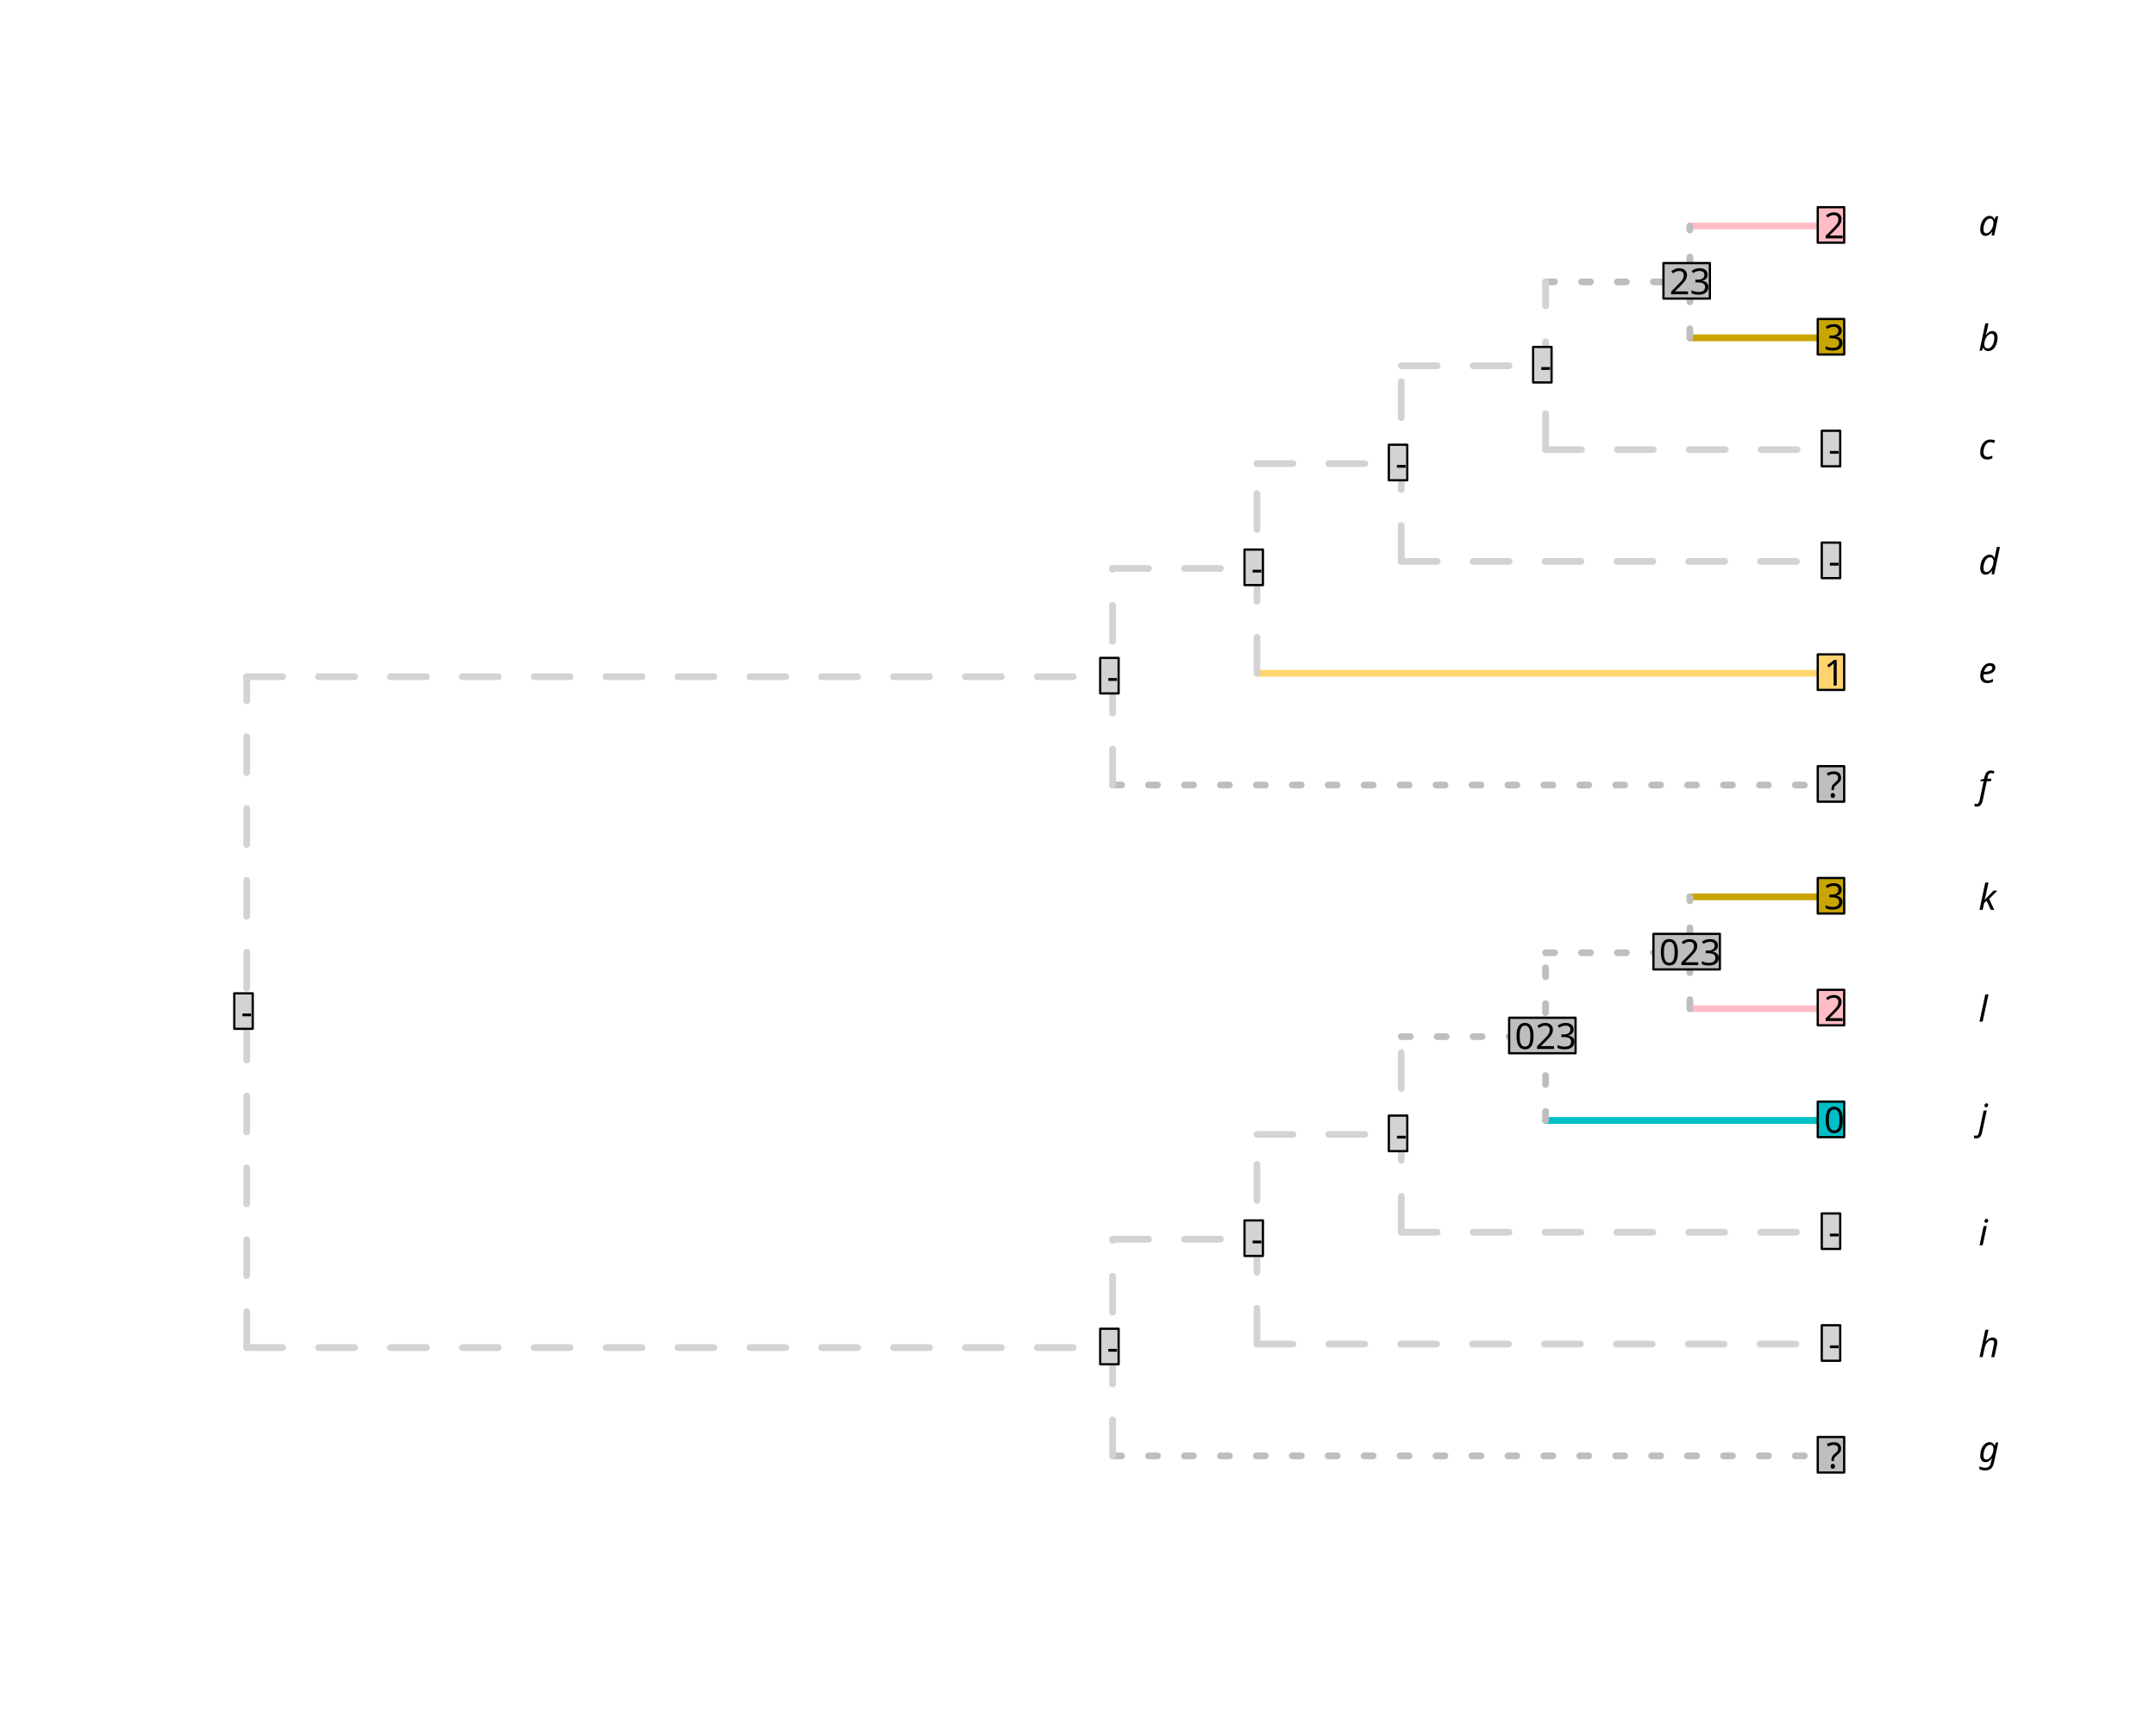
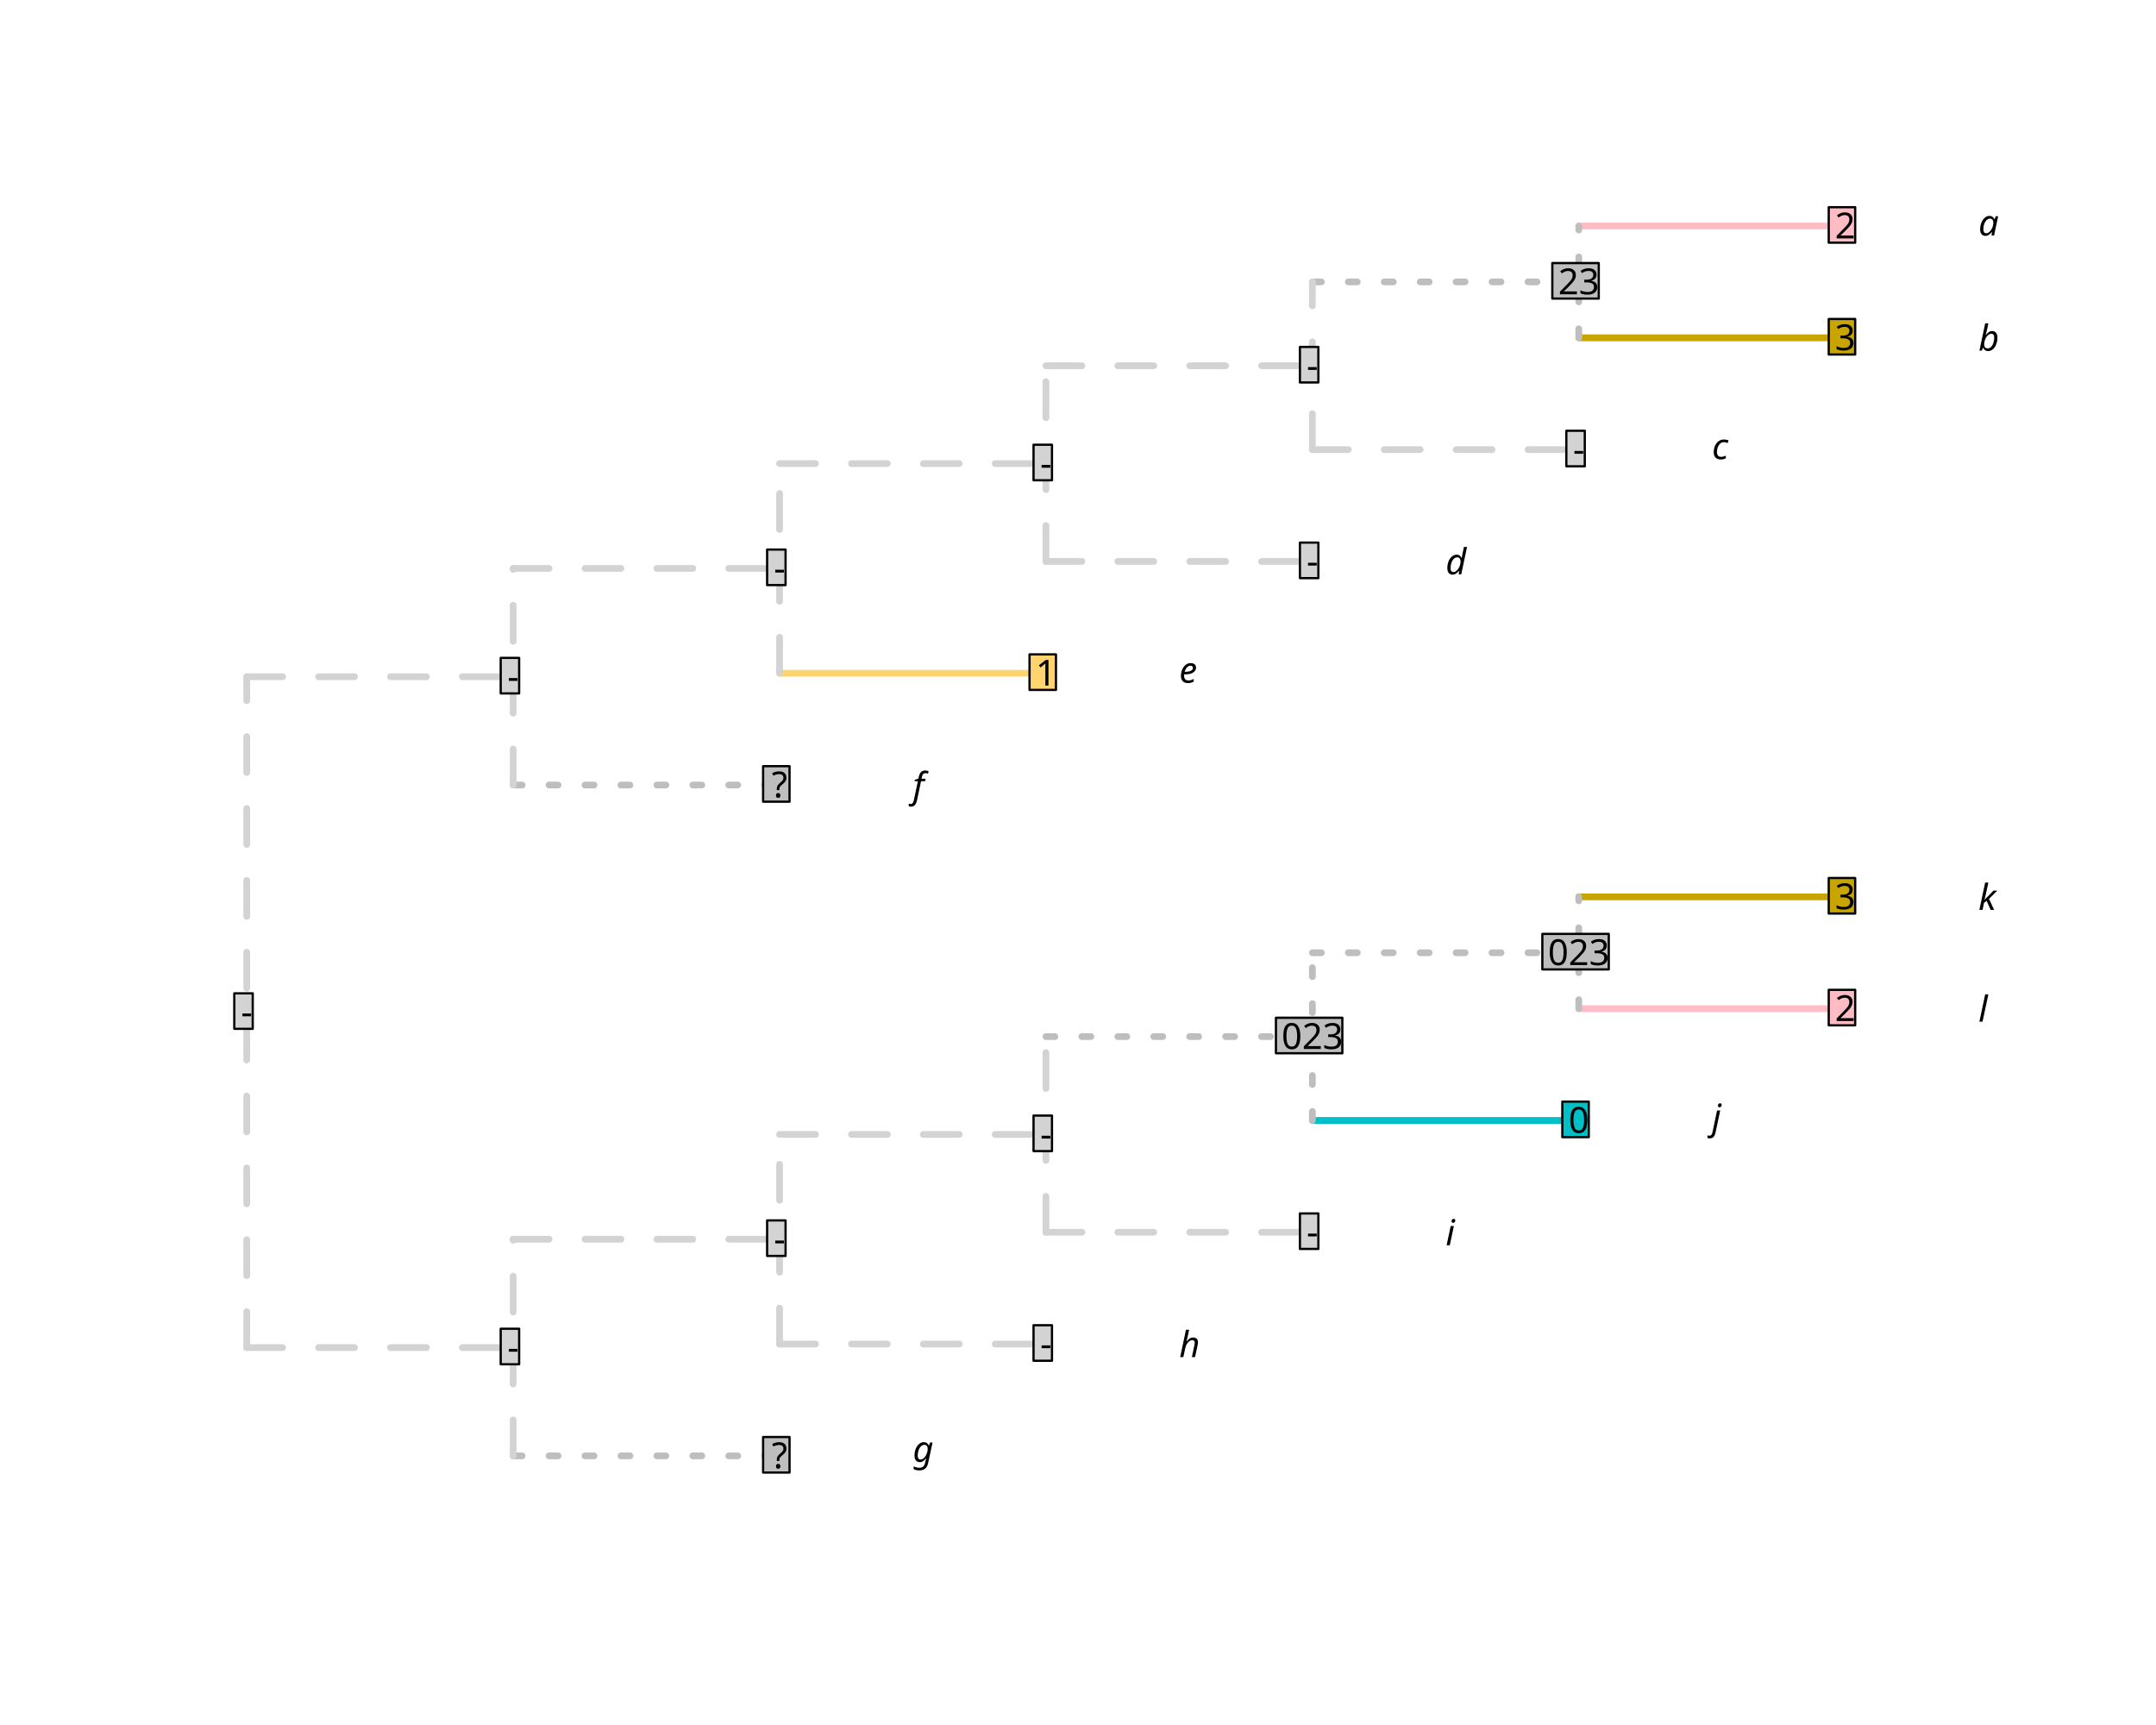
<svg xmlns="http://www.w3.org/2000/svg" class="svglite" data-engine-version="2.0" width="720.00pt" height="576.00pt" viewBox="0 0 720.00 576.00">
  <defs>
    <style type="text/css">
    .svglite line, .svglite polyline, .svglite polygon, .svglite path, .svglite rect, .svglite circle {
      fill: none;
      stroke: #000000;
      stroke-linecap: round;
      stroke-linejoin: round;
      stroke-miterlimit: 10.00;
    }
  </style>
  </defs>
  <rect width="100%" height="100%" style="stroke: none; fill: #FFFFFF;" />
  <defs>
    <clipPath id="cpMC4wMHw3MjAuMDB8MC4wMHw1NzYuMDA=">
      <rect x="0.00" y="0.00" width="720.00" height="576.00" />
    </clipPath>
  </defs>
  <g clip-path="url(#cpMC4wMHw3MjAuMDB8MC4wMHw1NzYuMDA=)">
</g>
  <defs>
    <clipPath id="cpNTkuMDR8Njg5Ljc2fDU5LjA0fDUwMi41Ng==">
      <rect x="59.04" y="59.04" width="630.72" height="443.52" />
    </clipPath>
  </defs>
  <g clip-path="url(#cpNTkuMDR8Njg5Ljc2fDU5LjA0fDUwMi41Ng==)">
-     <line x1="82.40" y1="449.97" x2="371.56" y2="449.97" style="stroke-width: 2.25; stroke: #D3D3D3; stroke-dasharray: 12.00,12.00;" />
-     <line x1="371.56" y1="486.13" x2="612.54" y2="486.13" style="stroke-width: 2.25; stroke: #BEBEBE; stroke-dasharray: 3.00,9.00;" />
-     <line x1="371.56" y1="413.80" x2="419.76" y2="413.80" style="stroke-width: 2.25; stroke: #D3D3D3; stroke-dasharray: 12.00,12.00;" />
-     <line x1="419.76" y1="448.80" x2="612.54" y2="448.80" style="stroke-width: 2.25; stroke: #D3D3D3; stroke-dasharray: 12.00,12.00;" />
-     <line x1="419.76" y1="378.80" x2="467.95" y2="378.80" style="stroke-width: 2.25; stroke: #D3D3D3; stroke-dasharray: 12.00,12.00;" />
-     <line x1="467.95" y1="411.47" x2="612.54" y2="411.47" style="stroke-width: 2.25; stroke: #D3D3D3; stroke-dasharray: 12.00,12.00;" />
-     <line x1="467.95" y1="346.13" x2="516.15" y2="346.13" style="stroke-width: 2.25; stroke: #BEBEBE; stroke-dasharray: 3.00,9.00;" />
-     <line x1="516.15" y1="374.13" x2="612.54" y2="374.13" style="stroke-width: 2.25; stroke: #00BFC6;" />
-     <line x1="516.15" y1="318.13" x2="564.34" y2="318.13" style="stroke-width: 2.25; stroke: #BEBEBE; stroke-dasharray: 3.00,9.00;" />
-     <line x1="564.34" y1="336.80" x2="612.54" y2="336.80" style="stroke-width: 2.25; stroke: #FFBCC5;" />
-     <line x1="564.34" y1="299.47" x2="612.54" y2="299.47" style="stroke-width: 2.25; stroke: #C8A500;" />
-     <line x1="82.40" y1="225.97" x2="371.56" y2="225.97" style="stroke-width: 2.25; stroke: #D3D3D3; stroke-dasharray: 12.00,12.00;" />
-     <line x1="371.56" y1="262.13" x2="612.54" y2="262.13" style="stroke-width: 2.25; stroke: #BEBEBE; stroke-dasharray: 3.00,9.00;" />
-     <line x1="371.56" y1="189.80" x2="419.76" y2="189.80" style="stroke-width: 2.25; stroke: #D3D3D3; stroke-dasharray: 12.00,12.00;" />
-     <line x1="419.76" y1="224.80" x2="612.54" y2="224.80" style="stroke-width: 2.25; stroke: #FFD46F;" />
-     <line x1="419.76" y1="154.80" x2="467.95" y2="154.80" style="stroke-width: 2.25; stroke: #D3D3D3; stroke-dasharray: 12.00,12.00;" />
-     <line x1="467.95" y1="187.47" x2="612.54" y2="187.47" style="stroke-width: 2.25; stroke: #D3D3D3; stroke-dasharray: 12.00,12.00;" />
-     <line x1="467.95" y1="122.13" x2="516.15" y2="122.13" style="stroke-width: 2.25; stroke: #D3D3D3; stroke-dasharray: 12.00,12.00;" />
-     <line x1="516.15" y1="150.13" x2="612.54" y2="150.13" style="stroke-width: 2.25; stroke: #D3D3D3; stroke-dasharray: 12.00,12.00;" />
-     <line x1="516.15" y1="94.13" x2="564.34" y2="94.13" style="stroke-width: 2.25; stroke: #BEBEBE; stroke-dasharray: 3.00,9.00;" />
-     <line x1="564.34" y1="112.80" x2="612.54" y2="112.80" style="stroke-width: 2.25; stroke: #C8A500;" />
-     <line x1="564.34" y1="75.47" x2="612.54" y2="75.47" style="stroke-width: 2.25; stroke: #FFBCC5;" />
+     <line x1="82.40" y1="449.97" x2="171.37" y2="449.97" style="stroke-width: 2.25; stroke: #D3D3D3; stroke-dasharray: 12.00,12.00;" />
+     <line x1="171.37" y1="486.13" x2="260.34" y2="486.13" style="stroke-width: 2.25; stroke: #BEBEBE; stroke-dasharray: 3.00,9.00;" />
+     <line x1="171.37" y1="413.80" x2="260.34" y2="413.80" style="stroke-width: 2.25; stroke: #D3D3D3; stroke-dasharray: 12.00,12.00;" />
+     <line x1="260.34" y1="448.80" x2="349.30" y2="448.80" style="stroke-width: 2.25; stroke: #D3D3D3; stroke-dasharray: 12.00,12.00;" />
+     <line x1="260.34" y1="378.80" x2="349.30" y2="378.80" style="stroke-width: 2.25; stroke: #D3D3D3; stroke-dasharray: 12.00,12.00;" />
+     <line x1="349.30" y1="411.47" x2="438.27" y2="411.47" style="stroke-width: 2.25; stroke: #D3D3D3; stroke-dasharray: 12.00,12.00;" />
+     <line x1="349.30" y1="346.13" x2="438.27" y2="346.13" style="stroke-width: 2.25; stroke: #BEBEBE; stroke-dasharray: 3.00,9.00;" />
+     <line x1="438.27" y1="374.13" x2="527.24" y2="374.13" style="stroke-width: 2.25; stroke: #00BFC6;" />
+     <line x1="438.27" y1="318.13" x2="527.24" y2="318.13" style="stroke-width: 2.25; stroke: #BEBEBE; stroke-dasharray: 3.00,9.00;" />
+     <line x1="527.24" y1="336.80" x2="616.21" y2="336.80" style="stroke-width: 2.25; stroke: #FFBCC5;" />
+     <line x1="527.24" y1="299.47" x2="616.21" y2="299.47" style="stroke-width: 2.25; stroke: #C8A500;" />
+     <line x1="82.40" y1="225.97" x2="171.37" y2="225.97" style="stroke-width: 2.25; stroke: #D3D3D3; stroke-dasharray: 12.00,12.00;" />
+     <line x1="171.37" y1="262.13" x2="260.34" y2="262.13" style="stroke-width: 2.25; stroke: #BEBEBE; stroke-dasharray: 3.00,9.00;" />
+     <line x1="171.37" y1="189.80" x2="260.34" y2="189.80" style="stroke-width: 2.25; stroke: #D3D3D3; stroke-dasharray: 12.00,12.00;" />
+     <line x1="260.34" y1="224.80" x2="349.30" y2="224.80" style="stroke-width: 2.25; stroke: #FFD46F;" />
+     <line x1="260.34" y1="154.80" x2="349.30" y2="154.80" style="stroke-width: 2.25; stroke: #D3D3D3; stroke-dasharray: 12.00,12.00;" />
+     <line x1="349.30" y1="187.47" x2="438.27" y2="187.47" style="stroke-width: 2.25; stroke: #D3D3D3; stroke-dasharray: 12.00,12.00;" />
+     <line x1="349.30" y1="122.13" x2="438.27" y2="122.13" style="stroke-width: 2.25; stroke: #D3D3D3; stroke-dasharray: 12.00,12.00;" />
+     <line x1="438.27" y1="150.13" x2="527.24" y2="150.13" style="stroke-width: 2.25; stroke: #D3D3D3; stroke-dasharray: 12.00,12.00;" />
+     <line x1="438.27" y1="94.13" x2="527.24" y2="94.13" style="stroke-width: 2.25; stroke: #BEBEBE; stroke-dasharray: 3.00,9.00;" />
+     <line x1="527.24" y1="112.80" x2="616.21" y2="112.80" style="stroke-width: 2.25; stroke: #C8A500;" />
+     <line x1="527.24" y1="75.47" x2="616.21" y2="75.47" style="stroke-width: 2.25; stroke: #FFBCC5;" />
    <line x1="82.40" y1="449.97" x2="82.40" y2="225.97" style="stroke-width: 2.25; stroke: #D3D3D3; stroke-dasharray: 12.00,12.00;" />
-     <line x1="371.56" y1="262.13" x2="371.56" y2="189.80" style="stroke-width: 2.25; stroke: #D3D3D3; stroke-dasharray: 12.00,12.00;" />
-     <line x1="419.76" y1="224.80" x2="419.76" y2="154.80" style="stroke-width: 2.25; stroke: #D3D3D3; stroke-dasharray: 12.00,12.00;" />
-     <line x1="467.95" y1="187.47" x2="467.95" y2="122.13" style="stroke-width: 2.25; stroke: #D3D3D3; stroke-dasharray: 12.00,12.00;" />
-     <line x1="516.15" y1="150.13" x2="516.15" y2="94.13" style="stroke-width: 2.25; stroke: #D3D3D3; stroke-dasharray: 12.00,12.00;" />
-     <line x1="564.34" y1="112.80" x2="564.34" y2="75.47" style="stroke-width: 2.25; stroke: #BEBEBE; stroke-dasharray: 3.00,9.00;" />
-     <line x1="371.56" y1="486.13" x2="371.56" y2="413.80" style="stroke-width: 2.25; stroke: #D3D3D3; stroke-dasharray: 12.00,12.00;" />
-     <line x1="419.76" y1="448.80" x2="419.76" y2="378.80" style="stroke-width: 2.25; stroke: #D3D3D3; stroke-dasharray: 12.00,12.00;" />
-     <line x1="467.95" y1="411.47" x2="467.95" y2="346.13" style="stroke-width: 2.25; stroke: #D3D3D3; stroke-dasharray: 12.00,12.00;" />
-     <line x1="516.15" y1="374.13" x2="516.15" y2="318.13" style="stroke-width: 2.25; stroke: #BEBEBE; stroke-dasharray: 3.00,9.00;" />
-     <line x1="564.34" y1="336.80" x2="564.34" y2="299.47" style="stroke-width: 2.25; stroke: #BEBEBE; stroke-dasharray: 3.00,9.00;" />
-     <text x="660.73" y="78.64" style="font-size: 12.00px; font-style: italic; font-family: sans;" textLength="6.67px" lengthAdjust="spacingAndGlyphs">a</text>
-     <text x="660.73" y="117.09" style="font-size: 12.00px; font-style: italic; font-family: sans;" textLength="6.67px" lengthAdjust="spacingAndGlyphs">b</text>
-     <text x="660.73" y="153.30" style="font-size: 12.00px; font-style: italic; font-family: sans;" textLength="6.00px" lengthAdjust="spacingAndGlyphs">c</text>
-     <text x="660.73" y="191.76" style="font-size: 12.00px; font-style: italic; font-family: sans;" textLength="6.67px" lengthAdjust="spacingAndGlyphs">d</text>
-     <text x="660.73" y="227.97" style="font-size: 12.00px; font-style: italic; font-family: sans;" textLength="6.67px" lengthAdjust="spacingAndGlyphs">e</text>
-     <text x="660.73" y="266.47" style="font-size: 12.00px; font-style: italic; font-family: sans;" textLength="3.33px" lengthAdjust="spacingAndGlyphs">f</text>
-     <text x="660.73" y="488.11" style="font-size: 12.00px; font-style: italic; font-family: sans;" textLength="6.67px" lengthAdjust="spacingAndGlyphs">g</text>
-     <text x="660.73" y="453.15" style="font-size: 12.00px; font-style: italic; font-family: sans;" textLength="6.67px" lengthAdjust="spacingAndGlyphs">h</text>
-     <text x="660.73" y="415.82" style="font-size: 12.00px; font-style: italic; font-family: sans;" textLength="2.66px" lengthAdjust="spacingAndGlyphs">i</text>
-     <text x="660.73" y="377.24" style="font-size: 12.00px; font-style: italic; font-family: sans;" textLength="2.66px" lengthAdjust="spacingAndGlyphs">j</text>
-     <text x="660.73" y="303.82" style="font-size: 12.00px; font-style: italic; font-family: sans;" textLength="6.00px" lengthAdjust="spacingAndGlyphs">k</text>
-     <text x="660.73" y="341.15" style="font-size: 12.00px; font-style: italic; font-family: sans;" textLength="2.66px" lengthAdjust="spacingAndGlyphs">l</text>
-     <rect x="607.04" y="69.18" width="8.83" height="11.86" style="stroke-width: 0.75; fill: #FFBCC5;" />
-     <rect x="607.04" y="106.51" width="8.83" height="11.86" style="stroke-width: 0.75; fill: #C8A500;" />
-     <rect x="608.38" y="143.84" width="6.16" height="11.86" style="stroke-width: 0.75; fill: #D3D3D3;" />
-     <rect x="608.38" y="181.18" width="6.16" height="11.86" style="stroke-width: 0.75; fill: #D3D3D3;" />
-     <rect x="607.04" y="218.51" width="8.83" height="11.86" style="stroke-width: 0.75; fill: #FFD46F;" />
-     <rect x="607.04" y="255.84" width="8.83" height="11.86" style="stroke-width: 0.75; fill: #BEBEBE;" />
-     <rect x="607.04" y="479.84" width="8.83" height="11.86" style="stroke-width: 0.75; fill: #BEBEBE;" />
-     <rect x="608.38" y="442.51" width="6.16" height="11.86" style="stroke-width: 0.75; fill: #D3D3D3;" />
-     <rect x="608.38" y="405.18" width="6.16" height="11.86" style="stroke-width: 0.75; fill: #D3D3D3;" />
-     <rect x="607.04" y="367.84" width="8.83" height="11.86" style="stroke-width: 0.75; fill: #00BFC6;" />
-     <rect x="607.04" y="293.18" width="8.83" height="11.86" style="stroke-width: 0.75; fill: #C8A500;" />
-     <rect x="607.04" y="330.51" width="8.83" height="11.86" style="stroke-width: 0.75; fill: #FFBCC5;" />
+     <line x1="171.37" y1="262.13" x2="171.37" y2="189.80" style="stroke-width: 2.25; stroke: #D3D3D3; stroke-dasharray: 12.00,12.00;" />
+     <line x1="260.34" y1="224.80" x2="260.34" y2="154.80" style="stroke-width: 2.25; stroke: #D3D3D3; stroke-dasharray: 12.00,12.00;" />
+     <line x1="349.30" y1="187.47" x2="349.30" y2="122.13" style="stroke-width: 2.25; stroke: #D3D3D3; stroke-dasharray: 12.00,12.00;" />
+     <line x1="438.27" y1="150.13" x2="438.27" y2="94.13" style="stroke-width: 2.25; stroke: #D3D3D3; stroke-dasharray: 12.00,12.00;" />
+     <line x1="527.24" y1="112.80" x2="527.24" y2="75.47" style="stroke-width: 2.25; stroke: #BEBEBE; stroke-dasharray: 3.00,9.00;" />
+     <line x1="171.37" y1="486.13" x2="171.37" y2="413.80" style="stroke-width: 2.25; stroke: #D3D3D3; stroke-dasharray: 12.00,12.00;" />
+     <line x1="260.34" y1="448.80" x2="260.34" y2="378.80" style="stroke-width: 2.25; stroke: #D3D3D3; stroke-dasharray: 12.00,12.00;" />
+     <line x1="349.30" y1="411.47" x2="349.30" y2="346.13" style="stroke-width: 2.25; stroke: #D3D3D3; stroke-dasharray: 12.00,12.00;" />
+     <line x1="438.27" y1="374.13" x2="438.27" y2="318.13" style="stroke-width: 2.25; stroke: #BEBEBE; stroke-dasharray: 3.00,9.00;" />
+     <line x1="527.24" y1="336.80" x2="527.24" y2="299.47" style="stroke-width: 2.25; stroke: #BEBEBE; stroke-dasharray: 3.00,9.00;" />
+     <text x="660.69" y="78.64" style="font-size: 12.00px; font-style: italic; font-family: sans;" textLength="6.67px" lengthAdjust="spacingAndGlyphs">a</text>
+     <text x="660.69" y="117.09" style="font-size: 12.00px; font-style: italic; font-family: sans;" textLength="6.67px" lengthAdjust="spacingAndGlyphs">b</text>
+     <text x="571.72" y="153.30" style="font-size: 12.00px; font-style: italic; font-family: sans;" textLength="6.00px" lengthAdjust="spacingAndGlyphs">c</text>
+     <text x="482.76" y="191.76" style="font-size: 12.00px; font-style: italic; font-family: sans;" textLength="6.67px" lengthAdjust="spacingAndGlyphs">d</text>
+     <text x="393.79" y="227.97" style="font-size: 12.00px; font-style: italic; font-family: sans;" textLength="6.67px" lengthAdjust="spacingAndGlyphs">e</text>
+     <text x="304.82" y="266.47" style="font-size: 12.00px; font-style: italic; font-family: sans;" textLength="3.33px" lengthAdjust="spacingAndGlyphs">f</text>
+     <text x="304.82" y="488.11" style="font-size: 12.00px; font-style: italic; font-family: sans;" textLength="6.67px" lengthAdjust="spacingAndGlyphs">g</text>
+     <text x="393.79" y="453.15" style="font-size: 12.00px; font-style: italic; font-family: sans;" textLength="6.67px" lengthAdjust="spacingAndGlyphs">h</text>
+     <text x="482.76" y="415.82" style="font-size: 12.00px; font-style: italic; font-family: sans;" textLength="2.66px" lengthAdjust="spacingAndGlyphs">i</text>
+     <text x="571.72" y="377.24" style="font-size: 12.00px; font-style: italic; font-family: sans;" textLength="2.66px" lengthAdjust="spacingAndGlyphs">j</text>
+     <text x="660.69" y="303.82" style="font-size: 12.00px; font-style: italic; font-family: sans;" textLength="6.00px" lengthAdjust="spacingAndGlyphs">k</text>
+     <text x="660.69" y="341.15" style="font-size: 12.00px; font-style: italic; font-family: sans;" textLength="2.66px" lengthAdjust="spacingAndGlyphs">l</text>
+     <rect x="610.71" y="69.18" width="8.83" height="11.86" style="stroke-width: 0.75; fill: #FFBCC5;" />
+     <rect x="610.71" y="106.51" width="8.83" height="11.86" style="stroke-width: 0.75; fill: #C8A500;" />
+     <rect x="523.08" y="143.84" width="6.16" height="11.86" style="stroke-width: 0.75; fill: #D3D3D3;" />
+     <rect x="434.11" y="181.18" width="6.16" height="11.86" style="stroke-width: 0.75; fill: #D3D3D3;" />
+     <rect x="343.81" y="218.51" width="8.83" height="11.86" style="stroke-width: 0.75; fill: #FFD46F;" />
+     <rect x="254.84" y="255.84" width="8.83" height="11.86" style="stroke-width: 0.75; fill: #BEBEBE;" />
+     <rect x="254.84" y="479.84" width="8.83" height="11.86" style="stroke-width: 0.75; fill: #BEBEBE;" />
+     <rect x="345.15" y="442.51" width="6.16" height="11.86" style="stroke-width: 0.75; fill: #D3D3D3;" />
+     <rect x="434.11" y="405.18" width="6.16" height="11.86" style="stroke-width: 0.75; fill: #D3D3D3;" />
+     <rect x="521.74" y="367.84" width="8.83" height="11.86" style="stroke-width: 0.75; fill: #00BFC6;" />
+     <rect x="610.71" y="293.18" width="8.83" height="11.86" style="stroke-width: 0.75; fill: #C8A500;" />
+     <rect x="610.71" y="330.51" width="8.83" height="11.86" style="stroke-width: 0.75; fill: #FFBCC5;" />
    <rect x="78.24" y="331.68" width="6.16" height="11.86" style="stroke-width: 0.75; fill: #D3D3D3;" />
-     <rect x="367.41" y="219.68" width="6.16" height="11.86" style="stroke-width: 0.75; fill: #D3D3D3;" />
-     <rect x="415.60" y="183.51" width="6.16" height="11.86" style="stroke-width: 0.75; fill: #D3D3D3;" />
-     <rect x="463.80" y="148.51" width="6.16" height="11.86" style="stroke-width: 0.75; fill: #D3D3D3;" />
-     <rect x="511.99" y="115.84" width="6.16" height="11.86" style="stroke-width: 0.75; fill: #D3D3D3;" />
-     <rect x="555.51" y="87.84" width="15.51" height="11.86" style="stroke-width: 0.75; fill: #BEBEBE;" />
-     <rect x="367.41" y="443.68" width="6.16" height="11.86" style="stroke-width: 0.75; fill: #D3D3D3;" />
-     <rect x="415.60" y="407.51" width="6.16" height="11.86" style="stroke-width: 0.75; fill: #D3D3D3;" />
-     <rect x="463.80" y="372.51" width="6.16" height="11.86" style="stroke-width: 0.75; fill: #D3D3D3;" />
-     <rect x="503.98" y="339.84" width="22.18" height="11.86" style="stroke-width: 0.75; fill: #BEBEBE;" />
-     <rect x="552.17" y="311.84" width="22.18" height="11.86" style="stroke-width: 0.75; fill: #BEBEBE;" />
-     <text x="612.54" y="79.60" text-anchor="middle" style="font-size: 12.00px; font-family: sans;" textLength="6.67px" lengthAdjust="spacingAndGlyphs">2</text>
-     <text x="612.54" y="116.93" text-anchor="middle" style="font-size: 12.00px; font-family: sans;" textLength="6.67px" lengthAdjust="spacingAndGlyphs">3</text>
-     <text x="612.54" y="154.26" text-anchor="middle" style="font-size: 12.00px; font-family: sans;" textLength="4.00px" lengthAdjust="spacingAndGlyphs">-</text>
-     <text x="612.54" y="191.60" text-anchor="middle" style="font-size: 12.00px; font-family: sans;" textLength="4.00px" lengthAdjust="spacingAndGlyphs">-</text>
-     <text x="612.54" y="228.93" text-anchor="middle" style="font-size: 12.00px; font-family: sans;" textLength="6.67px" lengthAdjust="spacingAndGlyphs">1</text>
-     <text x="612.54" y="266.26" text-anchor="middle" style="font-size: 12.00px; font-family: sans;" textLength="6.67px" lengthAdjust="spacingAndGlyphs">?</text>
-     <text x="612.54" y="490.26" text-anchor="middle" style="font-size: 12.00px; font-family: sans;" textLength="6.67px" lengthAdjust="spacingAndGlyphs">?</text>
-     <text x="612.54" y="452.93" text-anchor="middle" style="font-size: 12.00px; font-family: sans;" textLength="4.00px" lengthAdjust="spacingAndGlyphs">-</text>
-     <text x="612.54" y="415.60" text-anchor="middle" style="font-size: 12.00px; font-family: sans;" textLength="4.00px" lengthAdjust="spacingAndGlyphs">-</text>
-     <text x="612.54" y="378.26" text-anchor="middle" style="font-size: 12.00px; font-family: sans;" textLength="6.67px" lengthAdjust="spacingAndGlyphs">0</text>
-     <text x="612.54" y="303.60" text-anchor="middle" style="font-size: 12.00px; font-family: sans;" textLength="6.67px" lengthAdjust="spacingAndGlyphs">3</text>
-     <text x="612.54" y="340.93" text-anchor="middle" style="font-size: 12.00px; font-family: sans;" textLength="6.67px" lengthAdjust="spacingAndGlyphs">2</text>
+     <rect x="167.21" y="219.68" width="6.16" height="11.86" style="stroke-width: 0.75; fill: #D3D3D3;" />
+     <rect x="256.18" y="183.51" width="6.16" height="11.86" style="stroke-width: 0.75; fill: #D3D3D3;" />
+     <rect x="345.15" y="148.51" width="6.16" height="11.86" style="stroke-width: 0.75; fill: #D3D3D3;" />
+     <rect x="434.11" y="115.84" width="6.16" height="11.86" style="stroke-width: 0.75; fill: #D3D3D3;" />
+     <rect x="518.40" y="87.84" width="15.51" height="11.86" style="stroke-width: 0.75; fill: #BEBEBE;" />
+     <rect x="167.21" y="443.68" width="6.16" height="11.86" style="stroke-width: 0.75; fill: #D3D3D3;" />
+     <rect x="256.18" y="407.51" width="6.16" height="11.86" style="stroke-width: 0.75; fill: #D3D3D3;" />
+     <rect x="345.15" y="372.51" width="6.16" height="11.86" style="stroke-width: 0.75; fill: #D3D3D3;" />
+     <rect x="426.10" y="339.84" width="22.18" height="11.86" style="stroke-width: 0.75; fill: #BEBEBE;" />
+     <rect x="515.07" y="311.84" width="22.18" height="11.86" style="stroke-width: 0.75; fill: #BEBEBE;" />
+     <text x="616.21" y="79.60" text-anchor="middle" style="font-size: 12.00px; font-family: sans;" textLength="6.67px" lengthAdjust="spacingAndGlyphs">2</text>
+     <text x="616.21" y="116.93" text-anchor="middle" style="font-size: 12.00px; font-family: sans;" textLength="6.67px" lengthAdjust="spacingAndGlyphs">3</text>
+     <text x="527.24" y="154.26" text-anchor="middle" style="font-size: 12.00px; font-family: sans;" textLength="4.00px" lengthAdjust="spacingAndGlyphs">-</text>
+     <text x="438.27" y="191.60" text-anchor="middle" style="font-size: 12.00px; font-family: sans;" textLength="4.00px" lengthAdjust="spacingAndGlyphs">-</text>
+     <text x="349.30" y="228.93" text-anchor="middle" style="font-size: 12.00px; font-family: sans;" textLength="6.67px" lengthAdjust="spacingAndGlyphs">1</text>
+     <text x="260.34" y="266.26" text-anchor="middle" style="font-size: 12.00px; font-family: sans;" textLength="6.67px" lengthAdjust="spacingAndGlyphs">?</text>
+     <text x="260.34" y="490.26" text-anchor="middle" style="font-size: 12.00px; font-family: sans;" textLength="6.67px" lengthAdjust="spacingAndGlyphs">?</text>
+     <text x="349.30" y="452.93" text-anchor="middle" style="font-size: 12.00px; font-family: sans;" textLength="4.00px" lengthAdjust="spacingAndGlyphs">-</text>
+     <text x="438.27" y="415.60" text-anchor="middle" style="font-size: 12.00px; font-family: sans;" textLength="4.00px" lengthAdjust="spacingAndGlyphs">-</text>
+     <text x="527.24" y="378.26" text-anchor="middle" style="font-size: 12.00px; font-family: sans;" textLength="6.67px" lengthAdjust="spacingAndGlyphs">0</text>
+     <text x="616.21" y="303.60" text-anchor="middle" style="font-size: 12.00px; font-family: sans;" textLength="6.67px" lengthAdjust="spacingAndGlyphs">3</text>
+     <text x="616.21" y="340.93" text-anchor="middle" style="font-size: 12.00px; font-family: sans;" textLength="6.67px" lengthAdjust="spacingAndGlyphs">2</text>
    <text x="82.40" y="342.10" text-anchor="middle" style="font-size: 12.00px; font-family: sans;" textLength="4.00px" lengthAdjust="spacingAndGlyphs">-</text>
-     <text x="371.56" y="230.10" text-anchor="middle" style="font-size: 12.00px; font-family: sans;" textLength="4.00px" lengthAdjust="spacingAndGlyphs">-</text>
-     <text x="419.76" y="193.93" text-anchor="middle" style="font-size: 12.00px; font-family: sans;" textLength="4.00px" lengthAdjust="spacingAndGlyphs">-</text>
-     <text x="467.95" y="158.93" text-anchor="middle" style="font-size: 12.00px; font-family: sans;" textLength="4.00px" lengthAdjust="spacingAndGlyphs">-</text>
-     <text x="516.15" y="126.26" text-anchor="middle" style="font-size: 12.00px; font-family: sans;" textLength="4.00px" lengthAdjust="spacingAndGlyphs">-</text>
-     <text x="564.34" y="98.26" text-anchor="middle" style="font-size: 12.00px; font-family: sans;" textLength="13.35px" lengthAdjust="spacingAndGlyphs">23</text>
-     <text x="371.56" y="454.10" text-anchor="middle" style="font-size: 12.00px; font-family: sans;" textLength="4.00px" lengthAdjust="spacingAndGlyphs">-</text>
-     <text x="419.76" y="417.93" text-anchor="middle" style="font-size: 12.00px; font-family: sans;" textLength="4.00px" lengthAdjust="spacingAndGlyphs">-</text>
-     <text x="467.95" y="382.93" text-anchor="middle" style="font-size: 12.00px; font-family: sans;" textLength="4.00px" lengthAdjust="spacingAndGlyphs">-</text>
-     <text x="516.15" y="350.26" text-anchor="middle" style="font-size: 12.00px; font-family: sans;" textLength="20.02px" lengthAdjust="spacingAndGlyphs">023</text>
-     <text x="564.34" y="322.26" text-anchor="middle" style="font-size: 12.00px; font-family: sans;" textLength="20.02px" lengthAdjust="spacingAndGlyphs">023</text>
+     <text x="171.37" y="230.10" text-anchor="middle" style="font-size: 12.00px; font-family: sans;" textLength="4.00px" lengthAdjust="spacingAndGlyphs">-</text>
+     <text x="260.34" y="193.93" text-anchor="middle" style="font-size: 12.00px; font-family: sans;" textLength="4.00px" lengthAdjust="spacingAndGlyphs">-</text>
+     <text x="349.30" y="158.93" text-anchor="middle" style="font-size: 12.00px; font-family: sans;" textLength="4.00px" lengthAdjust="spacingAndGlyphs">-</text>
+     <text x="438.27" y="126.26" text-anchor="middle" style="font-size: 12.00px; font-family: sans;" textLength="4.00px" lengthAdjust="spacingAndGlyphs">-</text>
+     <text x="527.24" y="98.26" text-anchor="middle" style="font-size: 12.00px; font-family: sans;" textLength="13.35px" lengthAdjust="spacingAndGlyphs">23</text>
+     <text x="171.37" y="454.10" text-anchor="middle" style="font-size: 12.00px; font-family: sans;" textLength="4.00px" lengthAdjust="spacingAndGlyphs">-</text>
+     <text x="260.34" y="417.93" text-anchor="middle" style="font-size: 12.00px; font-family: sans;" textLength="4.00px" lengthAdjust="spacingAndGlyphs">-</text>
+     <text x="349.30" y="382.93" text-anchor="middle" style="font-size: 12.00px; font-family: sans;" textLength="4.00px" lengthAdjust="spacingAndGlyphs">-</text>
+     <text x="438.27" y="350.26" text-anchor="middle" style="font-size: 12.00px; font-family: sans;" textLength="20.02px" lengthAdjust="spacingAndGlyphs">023</text>
+     <text x="527.24" y="322.26" text-anchor="middle" style="font-size: 12.00px; font-family: sans;" textLength="20.02px" lengthAdjust="spacingAndGlyphs">023</text>
  </g>
</svg>
